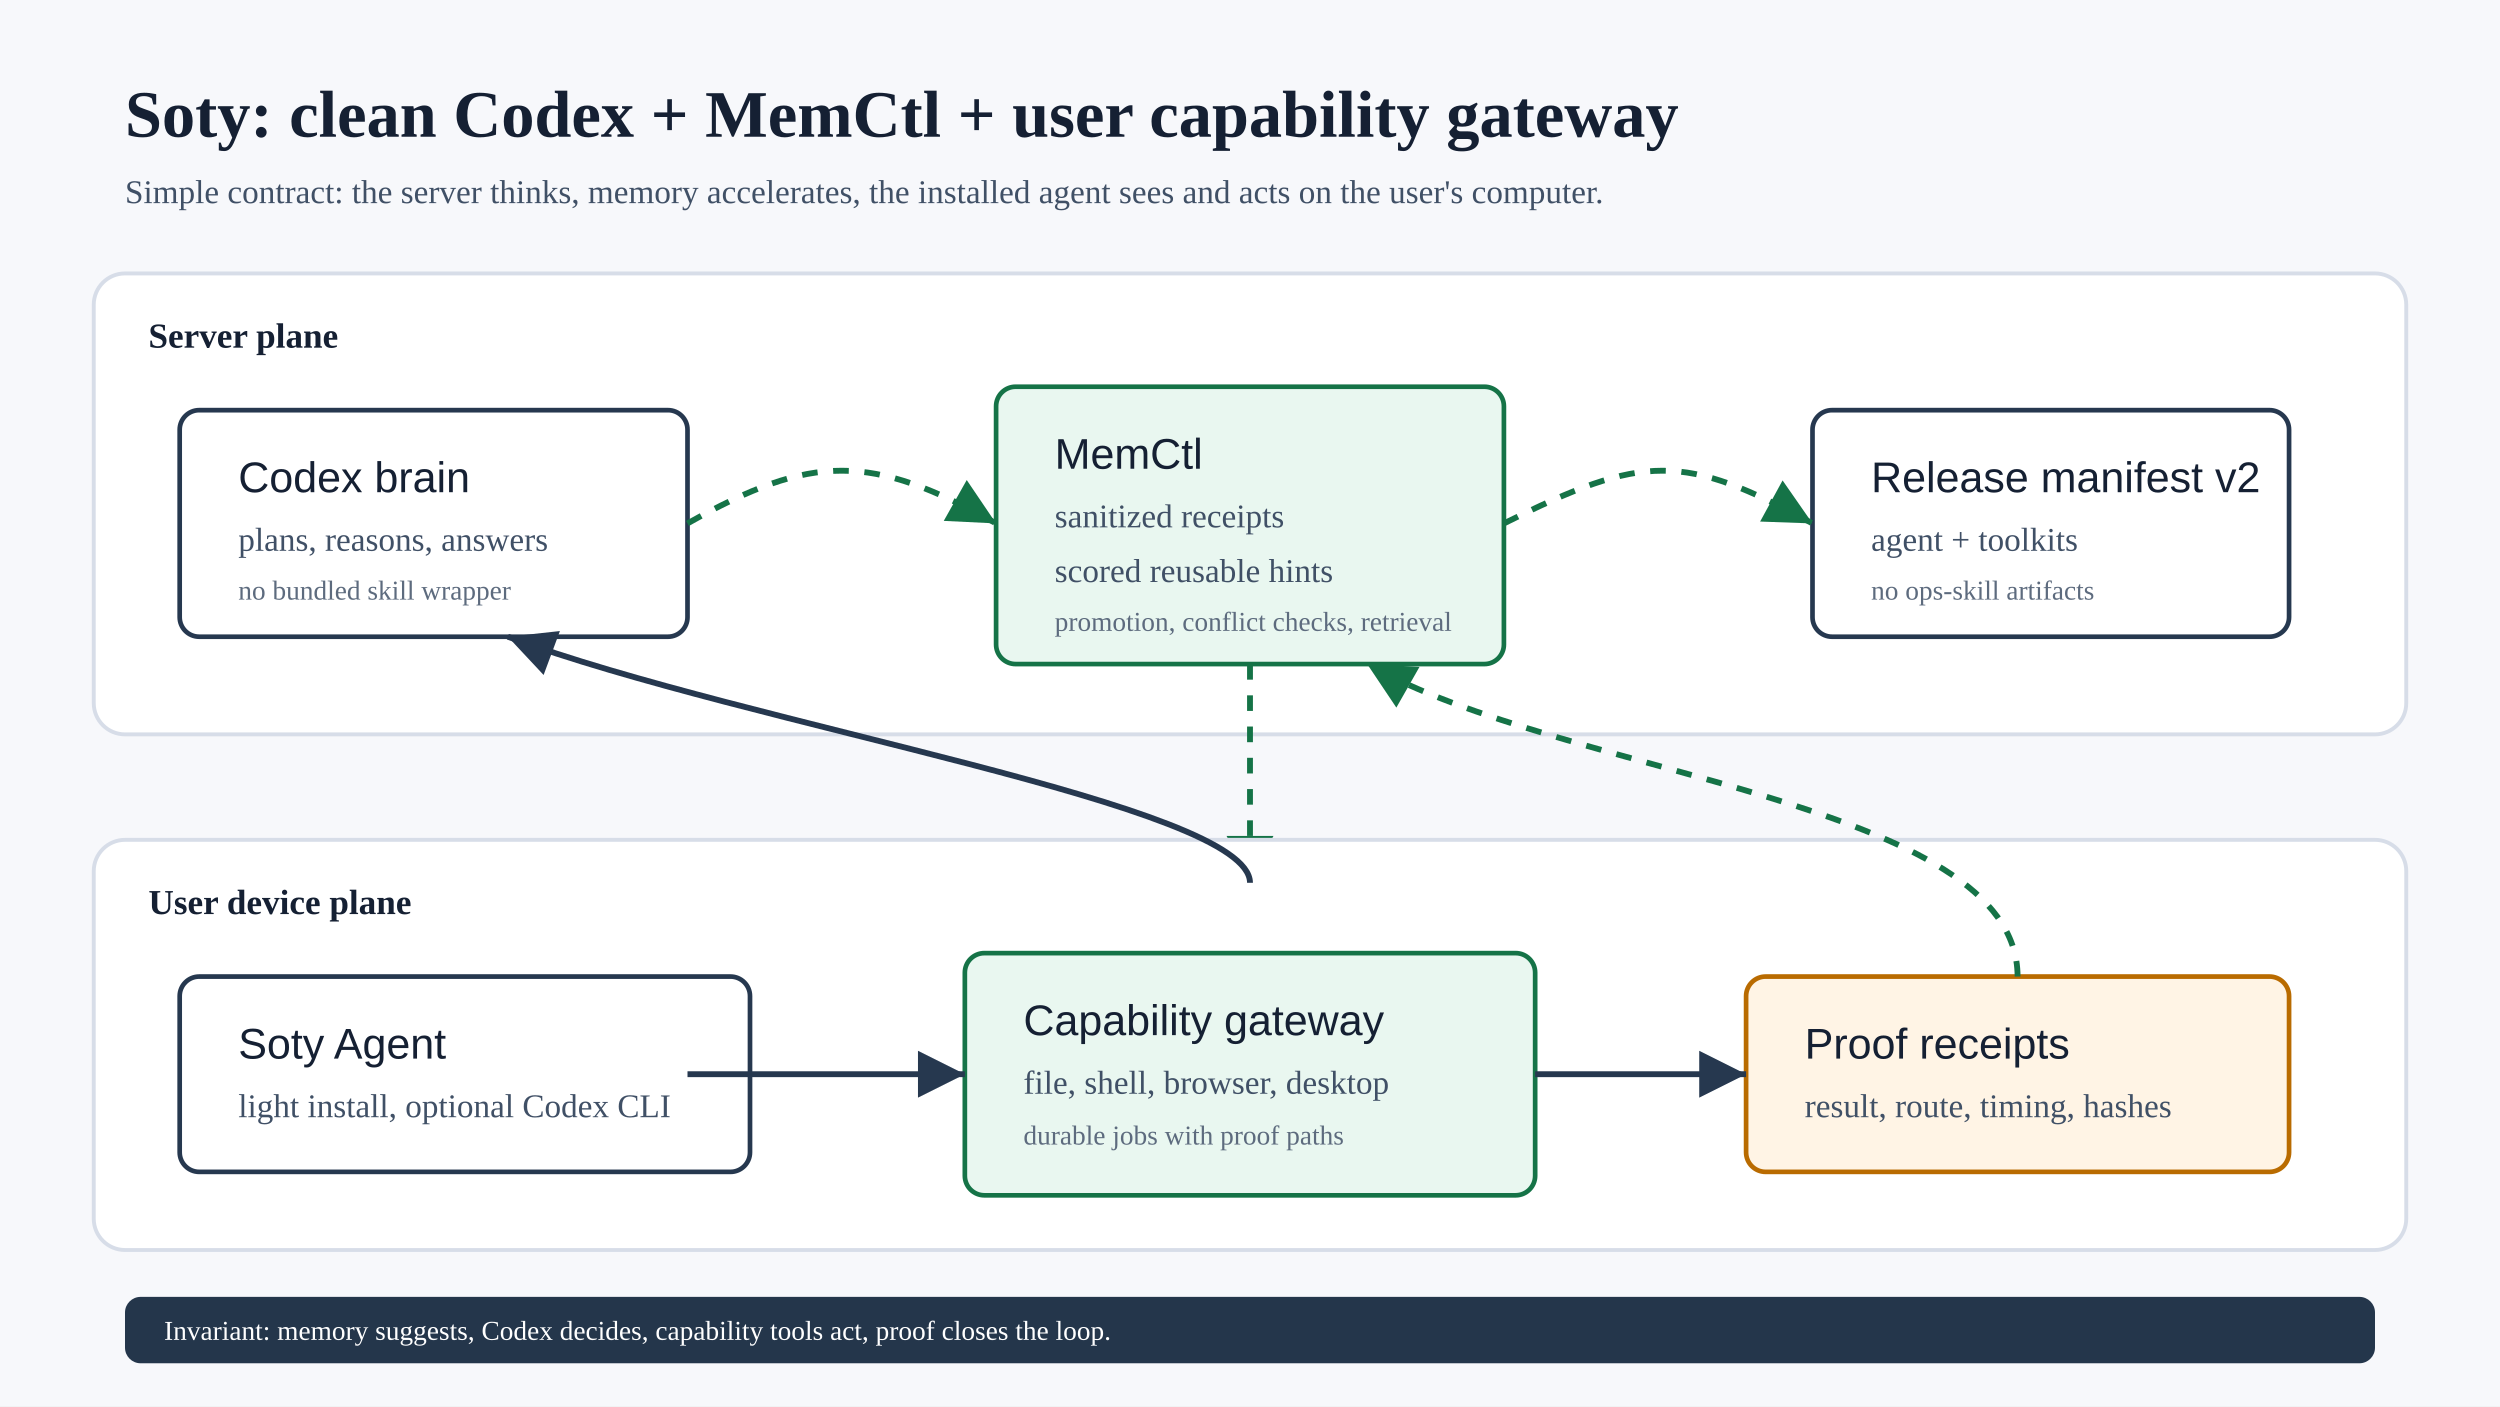
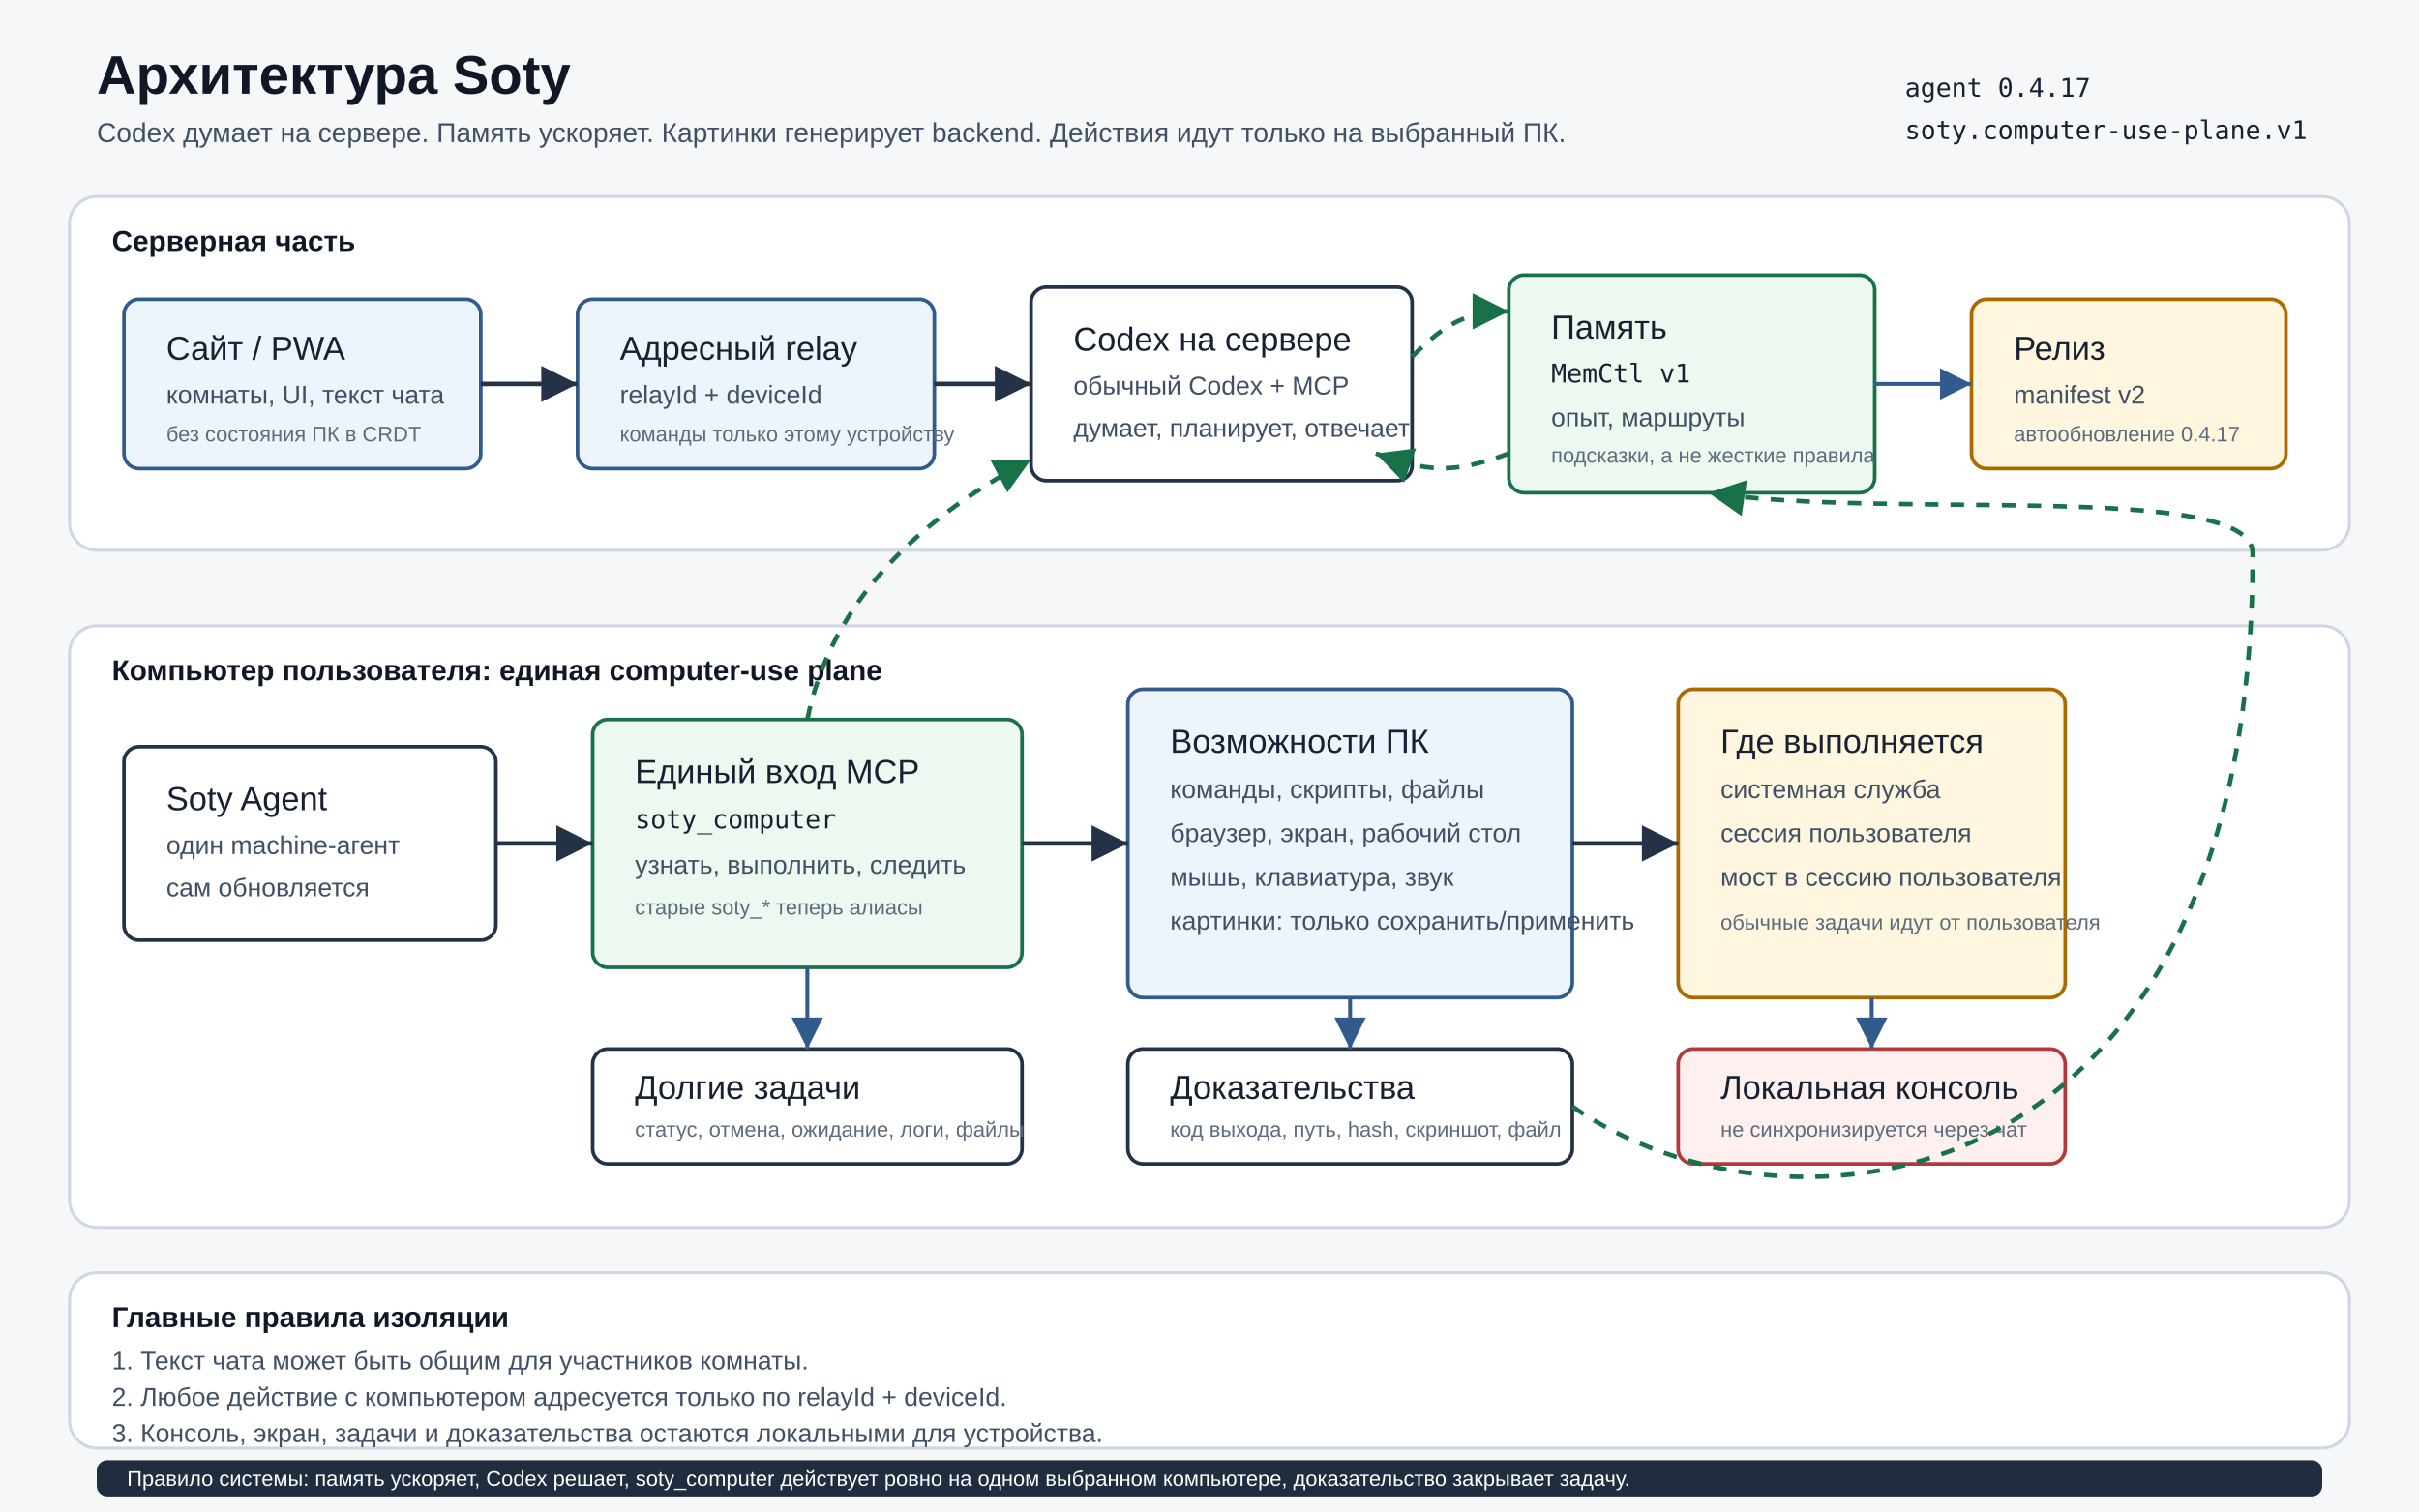
- <svg xmlns="http://www.w3.org/2000/svg" width="1280" height="720" viewBox="0 0 1280 720" role="img" aria-labelledby="title desc">
+ <svg xmlns="http://www.w3.org/2000/svg" width="1600" height="1000" viewBox="0 0 1600 1000" role="img" aria-labelledby="title desc">
  <defs>
    <style>
-       .bg { fill: #f7f8fb; }
-       .band { fill: #ffffff; stroke: #d7dde8; stroke-width: 2; }
-       .box { fill: #ffffff; stroke: #26384f; stroke-width: 2.4; rx: 10; }
-       .accent { fill: #e9f7f0; stroke: #157347; }
-       .warn { fill: #fff4e5; stroke: #b96b00; }
-       .dark { fill: #24364b; }
-       .text { font-family: "Segoe UI", Arial, sans-serif; fill: #152033; font-size: 22px; }
-       .small { font-size: 17px; fill: #405066; }
-       .tiny { font-size: 14px; fill: #5d6b7e; }
-       .title { font-size: 34px; font-weight: 700; fill: #152033; }
-       .label { font-size: 18px; font-weight: 700; fill: #152033; }
+       .bg { fill: #f6f7f9; }
+       .panel { fill: #ffffff; stroke: #cfd7e3; stroke-width: 2; }
+       .box { fill: #ffffff; stroke: #243247; stroke-width: 2.4; }
+       .soft { fill: #eef4fb; stroke: #315b8c; }
+       .green { fill: #edf8f0; stroke: #187148; }
+       .gold { fill: #fff6df; stroke: #a96a00; }
+       .red { fill: #fff0f0; stroke: #b03a3a; }
+       .dark { fill: #1f2d3f; }
+       .muted { fill: #667386; }
+       .text { font-family: "Segoe UI", Arial, sans-serif; fill: #172132; font-size: 22px; }
+       .small { font-family: "Segoe UI", Arial, sans-serif; fill: #415066; font-size: 17px; }
+       .tiny { font-family: "Segoe UI", Arial, sans-serif; fill: #5d6b7e; font-size: 14px; }
+       .title { font-family: "Segoe UI", Arial, sans-serif; fill: #101827; font-size: 36px; font-weight: 700; }
+       .subtitle { font-family: "Segoe UI", Arial, sans-serif; fill: #415066; font-size: 18px; }
+       .label { font-family: "Segoe UI", Arial, sans-serif; fill: #101827; font-size: 19px; font-weight: 700; }
      .white { fill: #ffffff; }
-       .arrow { stroke: #26384f; stroke-width: 3; fill: none; marker-end: url(#arrow); }
-       .arrow-soft { stroke: #157347; stroke-width: 3; fill: none; marker-end: url(#arrowGreen); stroke-dasharray: 8 8; }
+       .mono { font-family: Consolas, "Cascadia Mono", monospace; fill: #172132; font-size: 17px; }
+       .arrow { stroke: #243247; stroke-width: 3; fill: none; marker-end: url(#arrow); }
+       .arrowGreen { stroke: #187148; stroke-width: 3; fill: none; marker-end: url(#arrowGreen); }
+       .arrowSoft { stroke: #315b8c; stroke-width: 2.6; fill: none; marker-end: url(#arrowBlue); }
+       .dash { stroke-dasharray: 9 8; }
+       .thin { stroke-width: 2; }
    </style>
    <marker id="arrow" markerWidth="12" markerHeight="12" refX="10" refY="6" orient="auto">
-       <path d="M2,2 L10,6 L2,10 Z" fill="#26384f" />
+       <path d="M2,2 L10,6 L2,10 Z" fill="#243247" />
    </marker>
    <marker id="arrowGreen" markerWidth="12" markerHeight="12" refX="10" refY="6" orient="auto">
-       <path d="M2,2 L10,6 L2,10 Z" fill="#157347" />
+       <path d="M2,2 L10,6 L2,10 Z" fill="#187148" />
+     </marker>
+     <marker id="arrowBlue" markerWidth="12" markerHeight="12" refX="10" refY="6" orient="auto">
+       <path d="M2,2 L10,6 L2,10 Z" fill="#315b8c" />
    </marker>
  </defs>
-   <rect class="bg" width="1280" height="720" />
-   <text class="title" x="64" y="70">Soty: clean Codex + MemCtl + user capability gateway</text>
-   <text class="small" x="64" y="104">Simple contract: the server thinks, memory accelerates, the installed agent sees and acts on the user's computer.</text>
-   <rect class="band" x="48" y="140" width="1184" height="236" rx="16" />
-   <text class="label" x="76" y="178">Server plane</text>
-   <rect class="box" x="92" y="210" width="260" height="116" />
-   <text class="text" x="122" y="252">Codex brain</text>
-   <text class="small" x="122" y="282">plans, reasons, answers</text>
-   <text class="tiny" x="122" y="307">no bundled skill wrapper</text>
-   <rect class="box accent" x="510" y="198" width="260" height="142" />
-   <text class="text" x="540" y="240">MemCtl</text>
-   <text class="small" x="540" y="270">sanitized receipts</text>
-   <text class="small" x="540" y="298">scored reusable hints</text>
-   <text class="tiny" x="540" y="323">promotion, conflict checks, retrieval</text>
-   <rect class="box" x="928" y="210" width="244" height="116" />
-   <text class="text" x="958" y="252">Release manifest v2</text>
-   <text class="small" x="958" y="282">agent + toolkits</text>
-   <text class="tiny" x="958" y="307">no ops-skill artifacts</text>
-   <path class="arrow-soft" d="M352 268 C416 232, 446 232, 510 268" />
-   <path class="arrow-soft" d="M770 268 C842 232, 862 232, 928 268" />
-   <path class="arrow-soft" d="M640 340 C640 388, 640 414, 640 452" />
-   <rect class="band" x="48" y="430" width="1184" height="210" rx="16" />
-   <text class="label" x="76" y="468">User device plane</text>
-   <rect class="box" x="92" y="500" width="292" height="100" />
-   <text class="text" x="122" y="542">Soty Agent</text>
-   <text class="small" x="122" y="572">light install, optional Codex CLI</text>
-   <rect class="box accent" x="494" y="488" width="292" height="124" />
-   <text class="text" x="524" y="530">Capability gateway</text>
-   <text class="small" x="524" y="560">file, shell, browser, desktop</text>
-   <text class="tiny" x="524" y="586">durable jobs with proof paths</text>
-   <rect class="box warn" x="894" y="500" width="278" height="100" />
-   <text class="text" x="924" y="542">Proof receipts</text>
-   <text class="small" x="924" y="572">result, route, timing, hashes</text>
-   <path class="arrow" d="M352 550 C414 550, 432 550, 494 550" />
-   <path class="arrow" d="M786 550 C838 550, 842 550, 894 550" />
-   <path class="arrow-soft" d="M1033 500 C1033 410, 802 398, 700 340" />
-   <path class="arrow" d="M640 452 C640 412, 384 372, 260 326" />
-   <rect class="dark" x="64" y="664" width="1152" height="34" rx="8" />
-   <text class="tiny white" x="84" y="686">Invariant: memory suggests, Codex decides, capability tools act, proof closes the loop.</text>
+   <rect class="bg" width="1600" height="1000" />
+   <text class="title" x="64" y="62">Архитектура Soty</text>
+   <text class="subtitle" x="64" y="94">Codex думает на сервере. Память ускоряет. Картинки генерирует backend. Действия идут только на выбранный ПК.</text>
+   <text class="mono" x="1260" y="64">agent 0.4.17</text>
+   <text class="mono" x="1260" y="92">soty.computer-use-plane.v1</text>
+   <rect class="panel" x="46" y="130" width="1508" height="234" rx="18" />
+   <text class="label" x="74" y="166">Серверная часть</text>
+   <rect class="box soft" x="82" y="198" width="236" height="112" rx="10" />
+   <text class="text" x="110" y="238">Сайт / PWA</text>
+   <text class="small" x="110" y="267">комнаты, UI, текст чата</text>
+   <text class="tiny" x="110" y="292">без состояния ПК в CRDT</text>
+   <rect class="box soft" x="382" y="198" width="236" height="112" rx="10" />
+   <text class="text" x="410" y="238">Адресный relay</text>
+   <text class="small" x="410" y="267">relayId + deviceId</text>
+   <text class="tiny" x="410" y="292">команды только этому устройству</text>
+   <rect class="box" x="682" y="190" width="252" height="128" rx="10" />
+   <text class="text" x="710" y="232">Codex на сервере</text>
+   <text class="small" x="710" y="261">обычный Codex + MCP</text>
+   <text class="small" x="710" y="289">думает, планирует, отвечает</text>
+   <rect class="box green" x="998" y="182" width="242" height="144" rx="10" />
+   <text class="text" x="1026" y="224">Память</text>
+   <text class="mono" x="1026" y="253">MemCtl v1</text>
+   <text class="small" x="1026" y="282">опыт, маршруты</text>
+   <text class="tiny" x="1026" y="306">подсказки, а не жесткие правила</text>
+   <rect class="box gold" x="1304" y="198" width="208" height="112" rx="10" />
+   <text class="text" x="1332" y="238">Релиз</text>
+   <text class="small" x="1332" y="267">manifest v2</text>
+   <text class="tiny" x="1332" y="292">автообновление 0.4.17</text>
+   <path class="arrow" d="M318 254 H382" />
+   <path class="arrow" d="M618 254 H682" />
+   <path class="arrowGreen dash" d="M934 236 C956 214, 970 206, 998 206" />
+   <path class="arrowGreen dash" d="M998 300 C960 314, 944 312, 910 300" />
+   <path class="arrowSoft" d="M1240 254 H1304" />
+   <rect class="panel" x="46" y="414" width="1508" height="398" rx="18" />
+   <text class="label" x="74" y="450">Компьютер пользователя: единая computer-use plane</text>
+   <rect class="box" x="82" y="494" width="246" height="128" rx="10" />
+   <text class="text" x="110" y="536">Soty Agent</text>
+   <text class="small" x="110" y="565">один machine-агент</text>
+   <text class="small" x="110" y="593">сам обновляется</text>
+   <rect class="box green" x="392" y="476" width="284" height="164" rx="10" />
+   <text class="text" x="420" y="518">Единый вход MCP</text>
+   <text class="mono" x="420" y="548">soty_computer</text>
+   <text class="small" x="420" y="578">узнать, выполнить, следить</text>
+   <text class="tiny" x="420" y="605">старые soty_* теперь алиасы</text>
+   <rect class="box soft" x="746" y="456" width="294" height="204" rx="10" />
+   <text class="text" x="774" y="498">Возможности ПК</text>
+   <text class="small" x="774" y="528">команды, скрипты, файлы</text>
+   <text class="small" x="774" y="557">браузер, экран, рабочий стол</text>
+   <text class="small" x="774" y="586">мышь, клавиатура, звук</text>
+   <text class="small" x="774" y="615">картинки: только сохранить/применить</text>
+   <rect class="box gold" x="1110" y="456" width="256" height="204" rx="10" />
+   <text class="text" x="1138" y="498">Где выполняется</text>
+   <text class="small" x="1138" y="528">системная служба</text>
+   <text class="small" x="1138" y="557">сессия пользователя</text>
+   <text class="small" x="1138" y="586">мост в сессию пользователя</text>
+   <text class="tiny" x="1138" y="615">обычные задачи идут от пользователя</text>
+   <rect class="box" x="392" y="694" width="284" height="76" rx="10" />
+   <text class="text" x="420" y="727">Долгие задачи</text>
+   <text class="tiny" x="420" y="752">статус, отмена, ожидание, логи, файлы</text>
+   <rect class="box" x="746" y="694" width="294" height="76" rx="10" />
+   <text class="text" x="774" y="727">Доказательства</text>
+   <text class="tiny" x="774" y="752">код выхода, путь, hash, скриншот, файл</text>
+   <rect class="box red" x="1110" y="694" width="256" height="76" rx="10" />
+   <text class="text" x="1138" y="727">Локальная консоль</text>
+   <text class="tiny" x="1138" y="752">не синхронизируется через чат</text>
+   <path class="arrow" d="M328 558 H392" />
+   <path class="arrow" d="M676 558 H746" />
+   <path class="arrow" d="M1040 558 H1110" />
+   <path class="arrowSoft" d="M534 640 V694" />
+   <path class="arrowSoft" d="M893 660 V694" />
+   <path class="arrowSoft" d="M1238 660 V694" />
+   <path class="arrowGreen dash" d="M1040 732 C1180 830, 1490 802, 1490 366 C1490 318, 1250 344, 1130 326" />
+   <path class="arrowGreen dash" d="M534 476 C548 406, 598 348, 682 304" />
+   <rect class="panel" x="46" y="842" width="1508" height="116" rx="18" />
+   <text class="label" x="74" y="878">Главные правила изоляции</text>
+   <text class="small" x="74" y="906">1. Текст чата может быть общим для участников комнаты.</text>
+   <text class="small" x="74" y="930">2. Любое действие с компьютером адресуется только по relayId + deviceId.</text>
+   <text class="small" x="74" y="954">3. Консоль, экран, задачи и доказательства остаются локальными для устройства.</text>
+   <rect class="dark" x="64" y="966" width="1472" height="24" rx="7" />
+   <text class="tiny white" x="84" y="983">Правило системы: память ускоряет, Codex решает, soty_computer действует ровно на одном выбранном компьютере, доказательство закрывает задачу.</text>
</svg>
